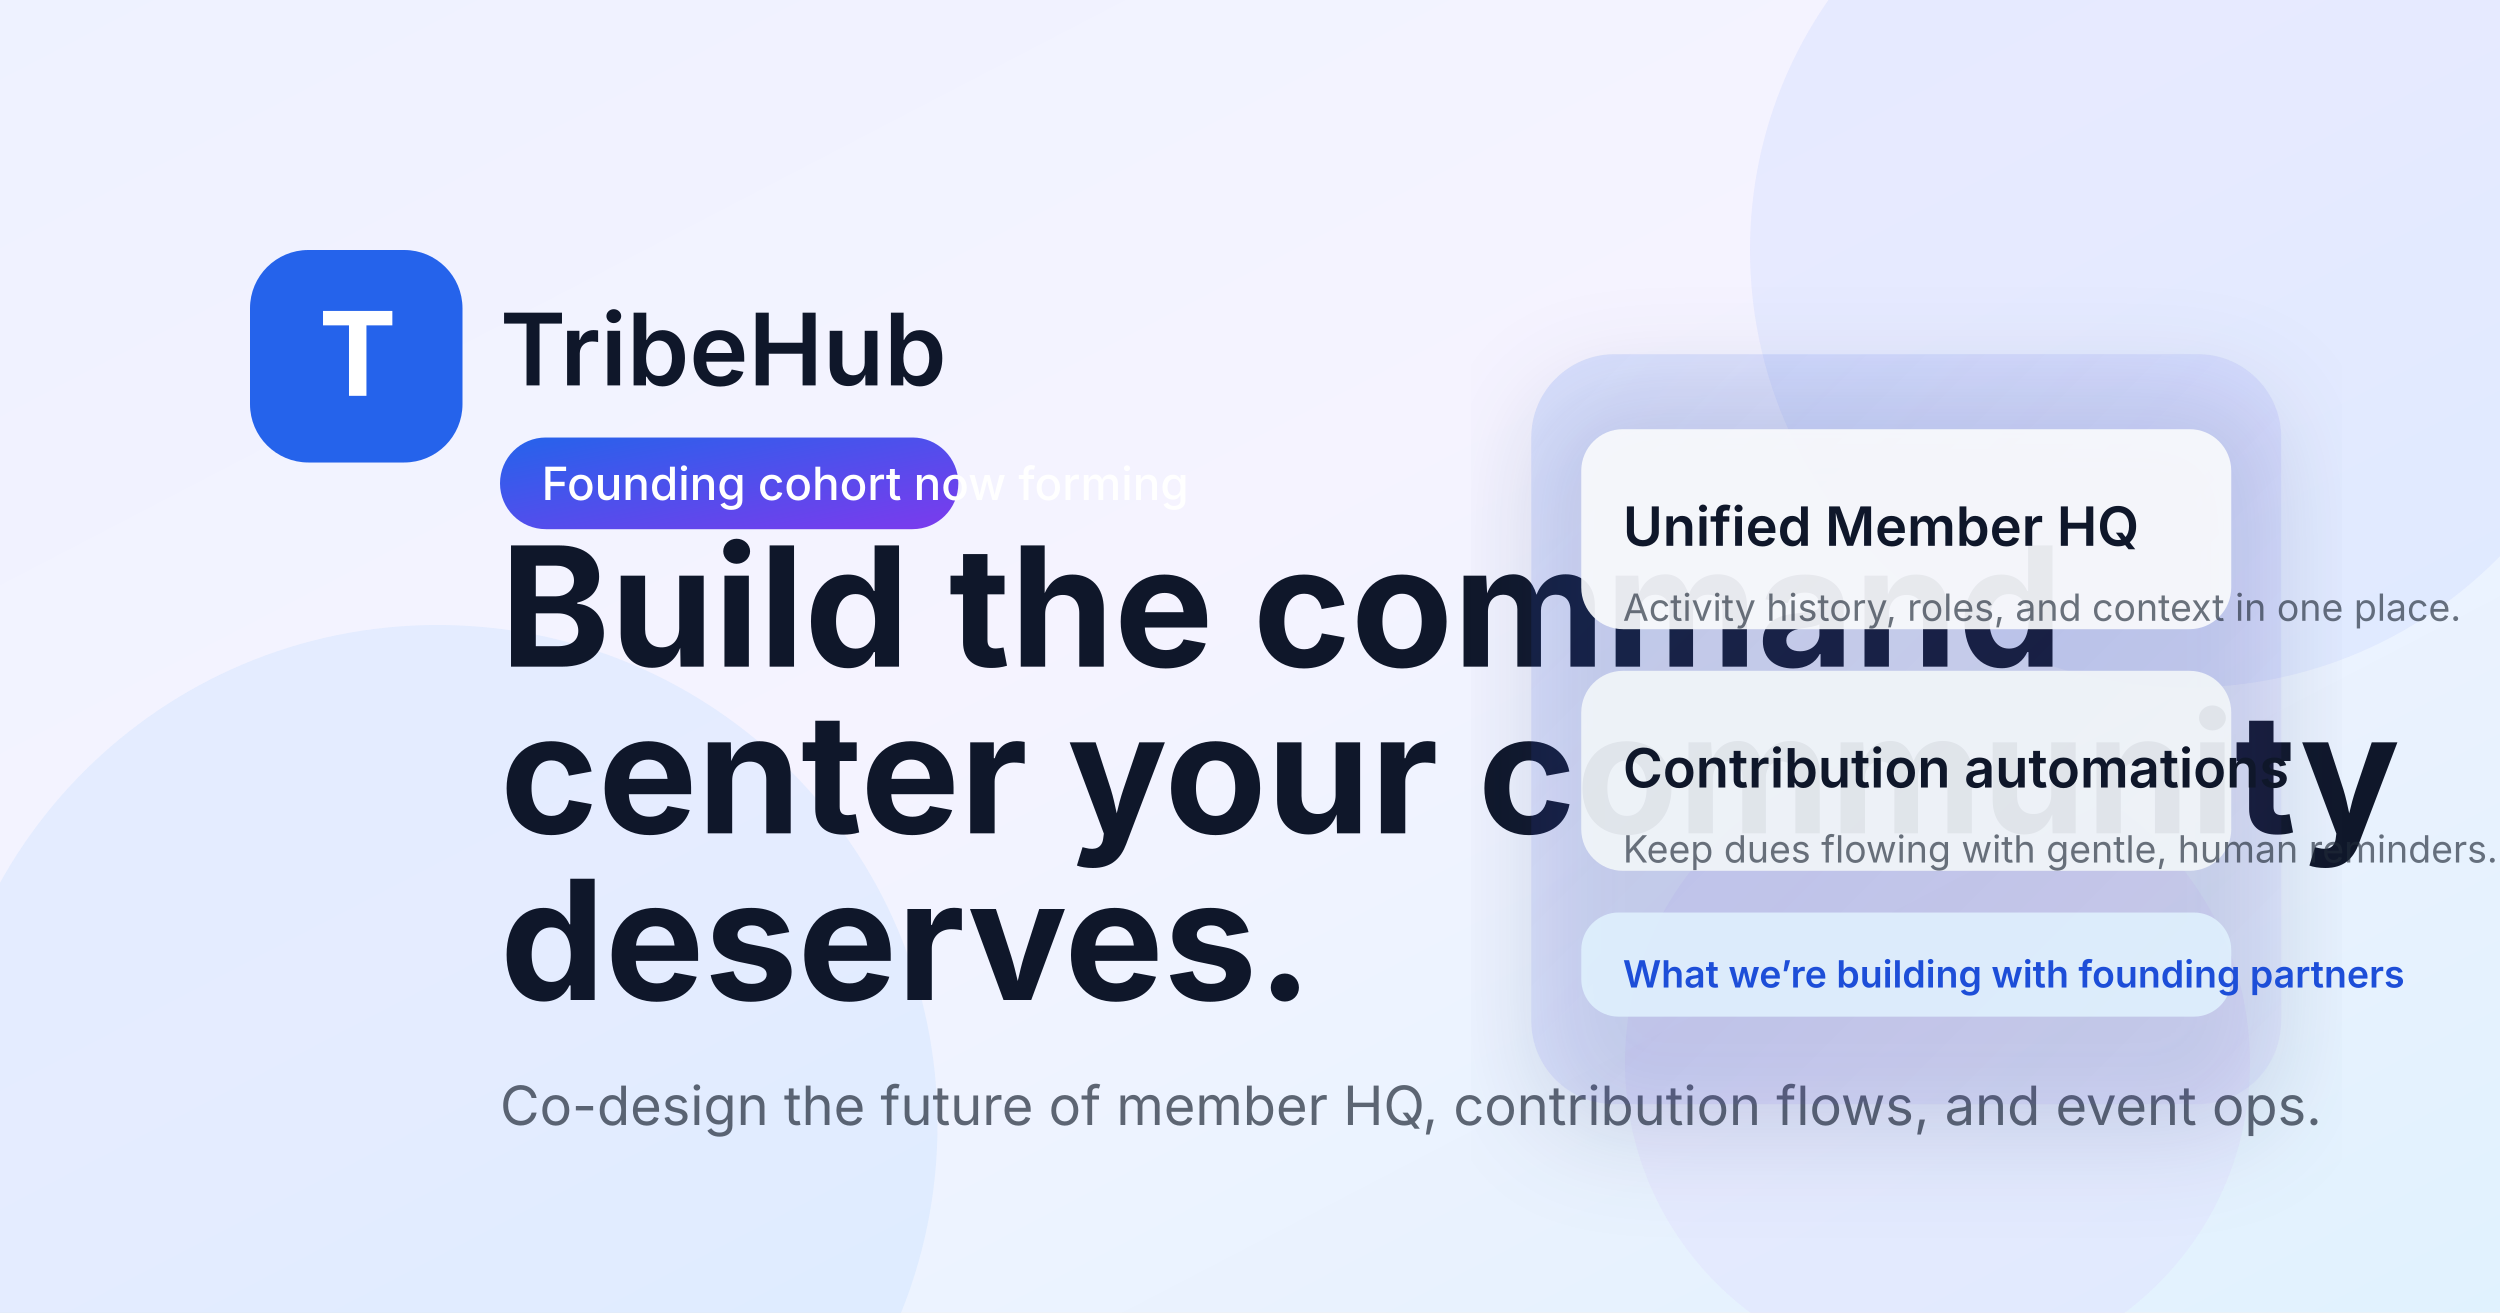
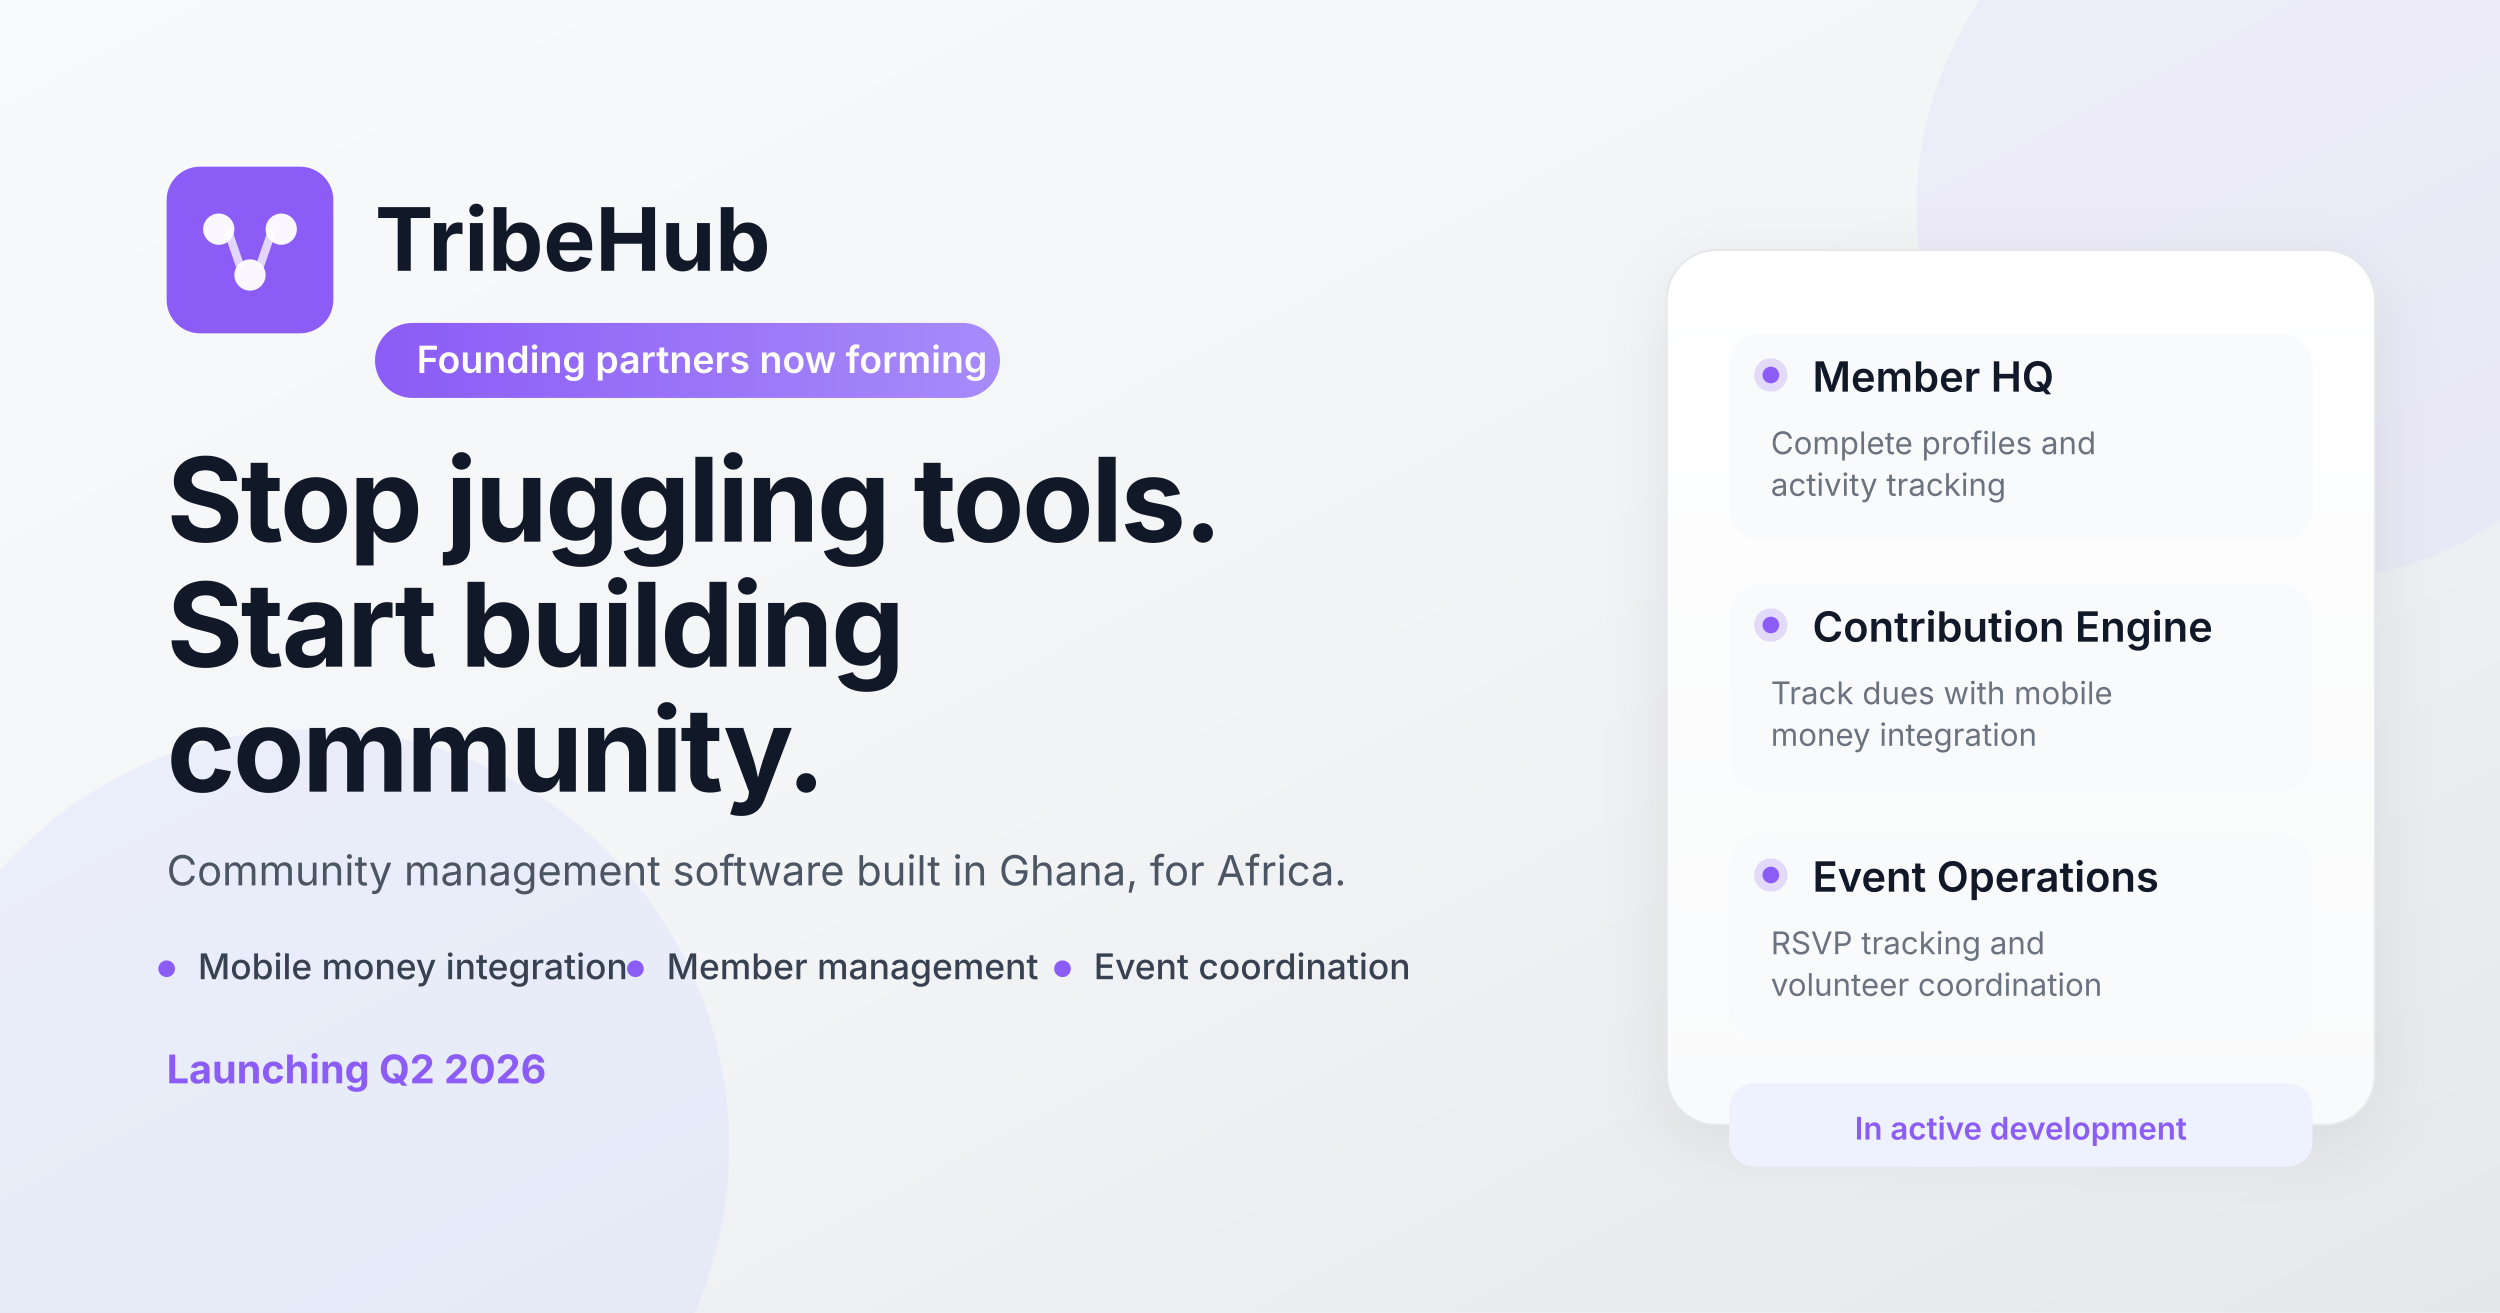
<svg xmlns="http://www.w3.org/2000/svg" viewBox="0 0 1200 630">
  <defs>
    <linearGradient id="bgGradient" x1="0" x2="1" y1="0" y2="1">
-       <stop offset="0" stop-color="#EEF2FF" />
-       <stop offset="0.45" stop-color="#F5F3FF" />
-       <stop offset="1" stop-color="#E0F2FE" />
+       <stop offset="0" stop-color="#F9FAFB" />
+       <stop offset="0.5" stop-color="#F3F4F6" />
+       <stop offset="1" stop-color="#E5E7EB" />
    </linearGradient>
-     <linearGradient id="pillGradient" x1="0" x2="1" y1="0" y2="1">
-       <stop offset="0" stop-color="#2563EB" />
-       <stop offset="1" stop-color="#7C3AED" />
+     <linearGradient id="pillGradient" x1="0" x2="1" y1="0" y2="0">
+       <stop offset="0" stop-color="#8B5CF6" />
+       <stop offset="1" stop-color="#A78BFA" />
    </linearGradient>
-     <linearGradient id="cardGlow" x1="0" x2="1" y1="0" y2="1">
-       <stop offset="0" stop-color="rgba(37,99,235,0.15)" />
-       <stop offset="1" stop-color="rgba(124,58,237,0.05)" />
+     <linearGradient id="cardGradient" x1="0" x2="0" y1="0" y2="1">
+       <stop offset="0" stop-color="#FFFFFF" />
+       <stop offset="1" stop-color="#F9FAFB" />
    </linearGradient>
-     <filter id="cardShadow" x="-8%" y="-16%" width="116%" height="148%" filterUnits="objectBoundingBox">
-       <feOffset dy="16" in="SourceAlpha" result="shadowOffsetOuter1" />
-       <feGaussianBlur stdDeviation="24" in="shadowOffsetOuter1" result="shadowBlurOuter1" />
-       <feColorMatrix in="shadowBlurOuter1" values="0 0 0 0 0.149 0 0 0 0 0.204 0 0 0 0 0.431 0 0 0 0.15 0" />
+     <filter id="shadow" x="-50%" y="-50%" width="200%" height="200%">
+       <feDropShadow dx="0" dy="8" stdDeviation="16" flood-color="#000000" flood-opacity="0.08" />
    </filter>
  </defs>
  <rect width="1200" height="630" fill="url(#bgGradient)" />
-   <g opacity=".3">
-     <circle cx="1050" cy="120" r="210" fill="#C7D2FE" />
-     <circle cx="210" cy="540" r="240" fill="#BFDBFE" />
-     <circle cx="930" cy="510" r="150" fill="#DDD6FE" />
+   <circle cx="1100" cy="100" r="180" fill="#DDD6FE" opacity="0.3" />
+   <circle cx="150" cy="550" r="200" fill="#C7D2FE" opacity="0.25" />
+   <g transform="translate(80 80)">
+     <rect width="80" height="80" rx="16" fill="#8B5CF6" />
+     <circle cx="25" cy="30" r="7.5" fill="white" opacity="0.95" />
+     <circle cx="55" cy="30" r="7.5" fill="white" opacity="0.95" />
+     <circle cx="40" cy="52" r="7.5" fill="white" opacity="0.95" />
+     <line x1="30" y1="32.5" x2="35" y2="47" stroke="white" stroke-width="4" stroke-linecap="round" opacity="0.75" />
+     <line x1="50" y1="32.5" x2="45" y2="47" stroke="white" stroke-width="4" stroke-linecap="round" opacity="0.75" />
  </g>
-   <g transform="translate(120 120)">
-     <rect x="0" y="0" width="102" height="102" rx="28" fill="#2563EB" />
-     <text x="33" y="70" fill="#FFF" font-family="'Geist', 'Inter', 'Helvetica Neue', Arial, sans-serif" font-size="56" font-weight="700">
-       T
+   <text x="180" y="130" fill="#111827" font-family="'Geist', 'Inter', 'Helvetica Neue', Arial, sans-serif" font-size="42" font-weight="700">
+     TribeHub
+   </text>
+   <rect x="180" y="155" width="300" height="36" rx="18" fill="url(#pillGradient)" />
+   <text x="200" y="179" fill="#FFFFFF" font-family="'Geist', 'Inter', 'Helvetica Neue', Arial, sans-serif" font-size="18" font-weight="600">
+     Founding partners now forming
+   </text>
+   <text x="80" y="260" fill="#111827" font-family="'Geist', 'Inter', 'Helvetica Neue', Arial, sans-serif" font-size="56" font-weight="700" letter-spacing="-0.02em">
+     Stop juggling tools.
+   </text>
+   <text x="80" y="320" fill="#111827" font-family="'Geist', 'Inter', 'Helvetica Neue', Arial, sans-serif" font-size="56" font-weight="700" letter-spacing="-0.02em">
+     Start building
+   </text>
+   <text x="80" y="380" fill="#111827" font-family="'Geist', 'Inter', 'Helvetica Neue', Arial, sans-serif" font-size="56" font-weight="700" letter-spacing="-0.02em">
+     community.
+   </text>
+   <text x="80" y="425" fill="#4B5563" font-family="'Geist', 'Inter', 'Helvetica Neue', Arial, sans-serif" font-size="20" font-weight="400">
+     Community management software built in Ghana, for Africa.
+   </text>
+   <g transform="translate(80 465)">
+     <circle cx="0" cy="0" r="4" fill="#8B5CF6" />
+     <text x="15" y="5" fill="#374151" font-family="'Geist', 'Inter', 'Helvetica Neue', Arial, sans-serif" font-size="17" font-weight="500">
+       Mobile money integration
    </text>
  </g>
-   <text x="240" y="185" fill="#0F172A" font-family="'Geist', 'Inter', 'Helvetica Neue', Arial, sans-serif" font-size="48" font-weight="600">
-     TribeHub
-   </text>
-   <rect x="240" y="210" width="220" height="44" rx="22" fill="url(#pillGradient)" />
-   <text x="260" y="240" fill="#fff" font-family="'Geist', 'Inter', 'Helvetica Neue', Arial, sans-serif" font-size="22" font-weight="500">
-     Founding cohort now forming
-   </text>
-   <text x="240" y="320" fill="#0F172A" font-family="'Geist', 'Inter', 'Helvetica Neue', Arial, sans-serif" font-size="80" font-weight="700">
-     Build the command
-   </text>
-   <text x="240" y="400" fill="#0F172A" font-family="'Geist', 'Inter', 'Helvetica Neue', Arial, sans-serif" font-size="80" font-weight="700">
-     center your community
-   </text>
-   <text x="240" y="480" fill="#0F172A" font-family="'Geist', 'Inter', 'Helvetica Neue', Arial, sans-serif" font-size="80" font-weight="700">
-     deserves.
-   </text>
-   <text x="240" y="540" fill="#1F2937" opacity=".7" font-family="'Geist', 'Inter', 'Helvetica Neue', Arial, sans-serif" font-size="26" font-weight="400">
-     Co-design the future of member HQ, contribution flows, and event ops.
-   </text>
-   <g transform="translate(735 170)">
-     <g filter="url(#cardShadow)">
-       <rect x="0" y="0" width="360" height="360" rx="40" fill="#fff" />
-     </g>
-     <rect x="0" y="0" width="360" height="360" rx="40" fill="url(#cardGlow)" opacity=".9" />
-     <rect x="24" y="36" width="312" height="96" rx="20" fill="#F8FAFC" opacity=".92" />
-     <rect x="24" y="152" width="312" height="96" rx="20" fill="#F1F5F9" opacity=".92" />
-     <rect x="24" y="268" width="312" height="50" rx="18" fill="#E0F2FE" opacity=".85" />
-     <text x="44" y="92" fill="#0F172A" font-family="'Geist', 'Inter', 'Helvetica Neue', Arial, sans-serif" font-size="26" font-weight="600">
-       Unified Member HQ
-     </text>
-     <text x="44" y="128" fill="#1F2937" opacity=".65" font-family="'Geist', 'Inter', 'Helvetica Neue', Arial, sans-serif" font-size="18">
-       Activity history, roles, and context in one place.
-     </text>
-     <text x="44" y="208" fill="#0F172A" font-family="'Geist', 'Inter', 'Helvetica Neue', Arial, sans-serif" font-size="26" font-weight="600">
-       Contribution automations
-     </text>
-     <text x="44" y="244" fill="#1F2937" opacity=".65" font-family="'Geist', 'Inter', 'Helvetica Neue', Arial, sans-serif" font-size="18">
-       Keep dues flowing with gentle, human reminders.
-     </text>
-     <text x="44" y="304" fill="#1D4ED8" font-family="'Geist', 'Inter', 'Helvetica Neue', Arial, sans-serif" font-size="18" font-weight="600">
-       What we’re building with founding partners
+   <g transform="translate(305 465)">
+     <circle cx="0" cy="0" r="4" fill="#8B5CF6" />
+     <text x="15" y="5" fill="#374151" font-family="'Geist', 'Inter', 'Helvetica Neue', Arial, sans-serif" font-size="17" font-weight="500">
+       Member management
    </text>
  </g>
+   <g transform="translate(510 465)">
+     <circle cx="0" cy="0" r="4" fill="#8B5CF6" />
+     <text x="15" y="5" fill="#374151" font-family="'Geist', 'Inter', 'Helvetica Neue', Arial, sans-serif" font-size="17" font-weight="500">
+       Event coordination
+     </text>
+   </g>
+   <g transform="translate(80 520)">
+     <text x="0" y="0" fill="#8B5CF6" font-family="'Geist', 'Inter', 'Helvetica Neue', Arial, sans-serif" font-size="19" font-weight="700">
+       Launching Q2 2026
+     </text>
+   </g>
+   <g transform="translate(800 120)">
+     <rect x="0" y="0" width="340" height="420" rx="24" fill="url(#cardGradient)" filter="url(#shadow)" />
+     <rect x="0" y="0" width="340" height="420" rx="24" fill="none" stroke="#E5E7EB" stroke-width="1" />
+     <g transform="translate(30 40)">
+       <rect x="0" y="0" width="280" height="100" rx="16" fill="#F9FAFB" />
+       <circle cx="20" cy="20" r="8" fill="#8B5CF6" opacity="0.2" />
+       <circle cx="20" cy="20" r="4" fill="#8B5CF6" />
+       <text x="40" y="28" fill="#111827" font-family="'Geist', 'Inter', 'Helvetica Neue', Arial, sans-serif" font-size="20" font-weight="600">
+         Member HQ
+       </text>
+       <text x="20" y="58" fill="#6B7280" font-family="'Geist', 'Inter', 'Helvetica Neue', Arial, sans-serif" font-size="15">
+         Complete profiles and
+       </text>
+       <text x="20" y="78" fill="#6B7280" font-family="'Geist', 'Inter', 'Helvetica Neue', Arial, sans-serif" font-size="15">
+         activity tracking
+       </text>
+       <rect x="0" y="120" width="280" height="100" rx="16" fill="#F9FAFB" />
+       <circle cx="20" cy="140" r="8" fill="#8B5CF6" opacity="0.2" />
+       <circle cx="20" cy="140" r="4" fill="#8B5CF6" />
+       <text x="40" y="148" fill="#111827" font-family="'Geist', 'Inter', 'Helvetica Neue', Arial, sans-serif" font-size="20" font-weight="600">
+         Contribution Engine
+       </text>
+       <text x="20" y="178" fill="#6B7280" font-family="'Geist', 'Inter', 'Helvetica Neue', Arial, sans-serif" font-size="15">
+         Track dues with mobile
+       </text>
+       <text x="20" y="198" fill="#6B7280" font-family="'Geist', 'Inter', 'Helvetica Neue', Arial, sans-serif" font-size="15">
+         money integration
+       </text>
+       <rect x="0" y="240" width="280" height="100" rx="16" fill="#F9FAFB" />
+       <circle cx="20" cy="260" r="8" fill="#8B5CF6" opacity="0.2" />
+       <circle cx="20" cy="260" r="4" fill="#8B5CF6" />
+       <text x="40" y="268" fill="#111827" font-family="'Geist', 'Inter', 'Helvetica Neue', Arial, sans-serif" font-size="20" font-weight="600">
+         Event Operations
+       </text>
+       <text x="20" y="298" fill="#6B7280" font-family="'Geist', 'Inter', 'Helvetica Neue', Arial, sans-serif" font-size="15">
+         RSVP tracking and
+       </text>
+       <text x="20" y="318" fill="#6B7280" font-family="'Geist', 'Inter', 'Helvetica Neue', Arial, sans-serif" font-size="15">
+         volunteer coordination
+       </text>
+       <rect x="0" y="360" width="280" height="40" rx="12" fill="#EEF2FF" />
+       <text x="140" y="387" fill="#8B5CF6" font-family="'Geist', 'Inter', 'Helvetica Neue', Arial, sans-serif" font-size="15" font-weight="600" text-anchor="middle">
+         In active development
+       </text>
+     </g>
+   </g>
</svg>
